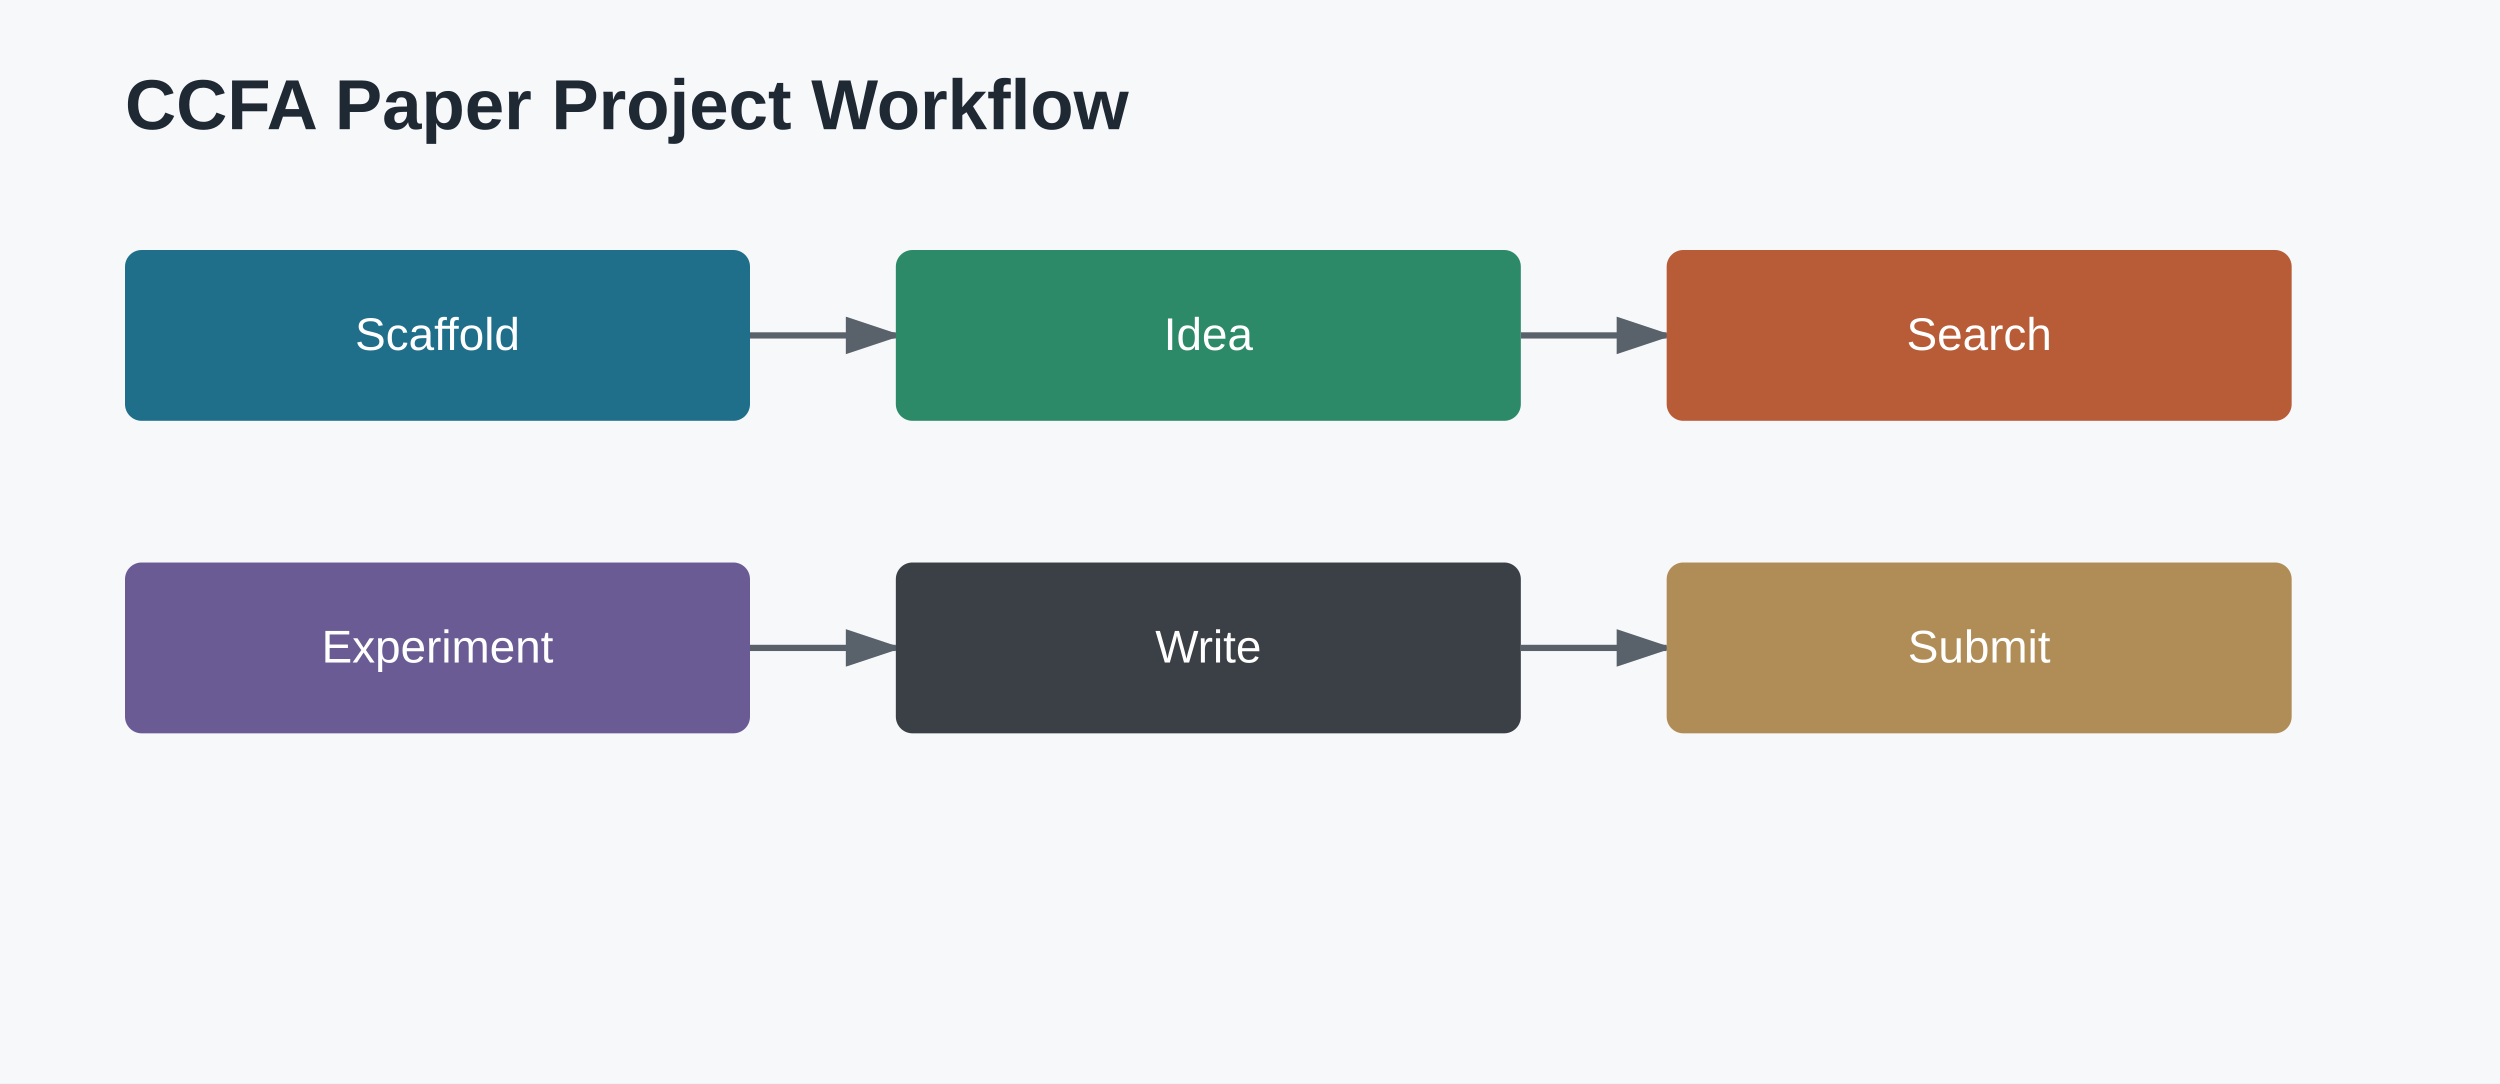
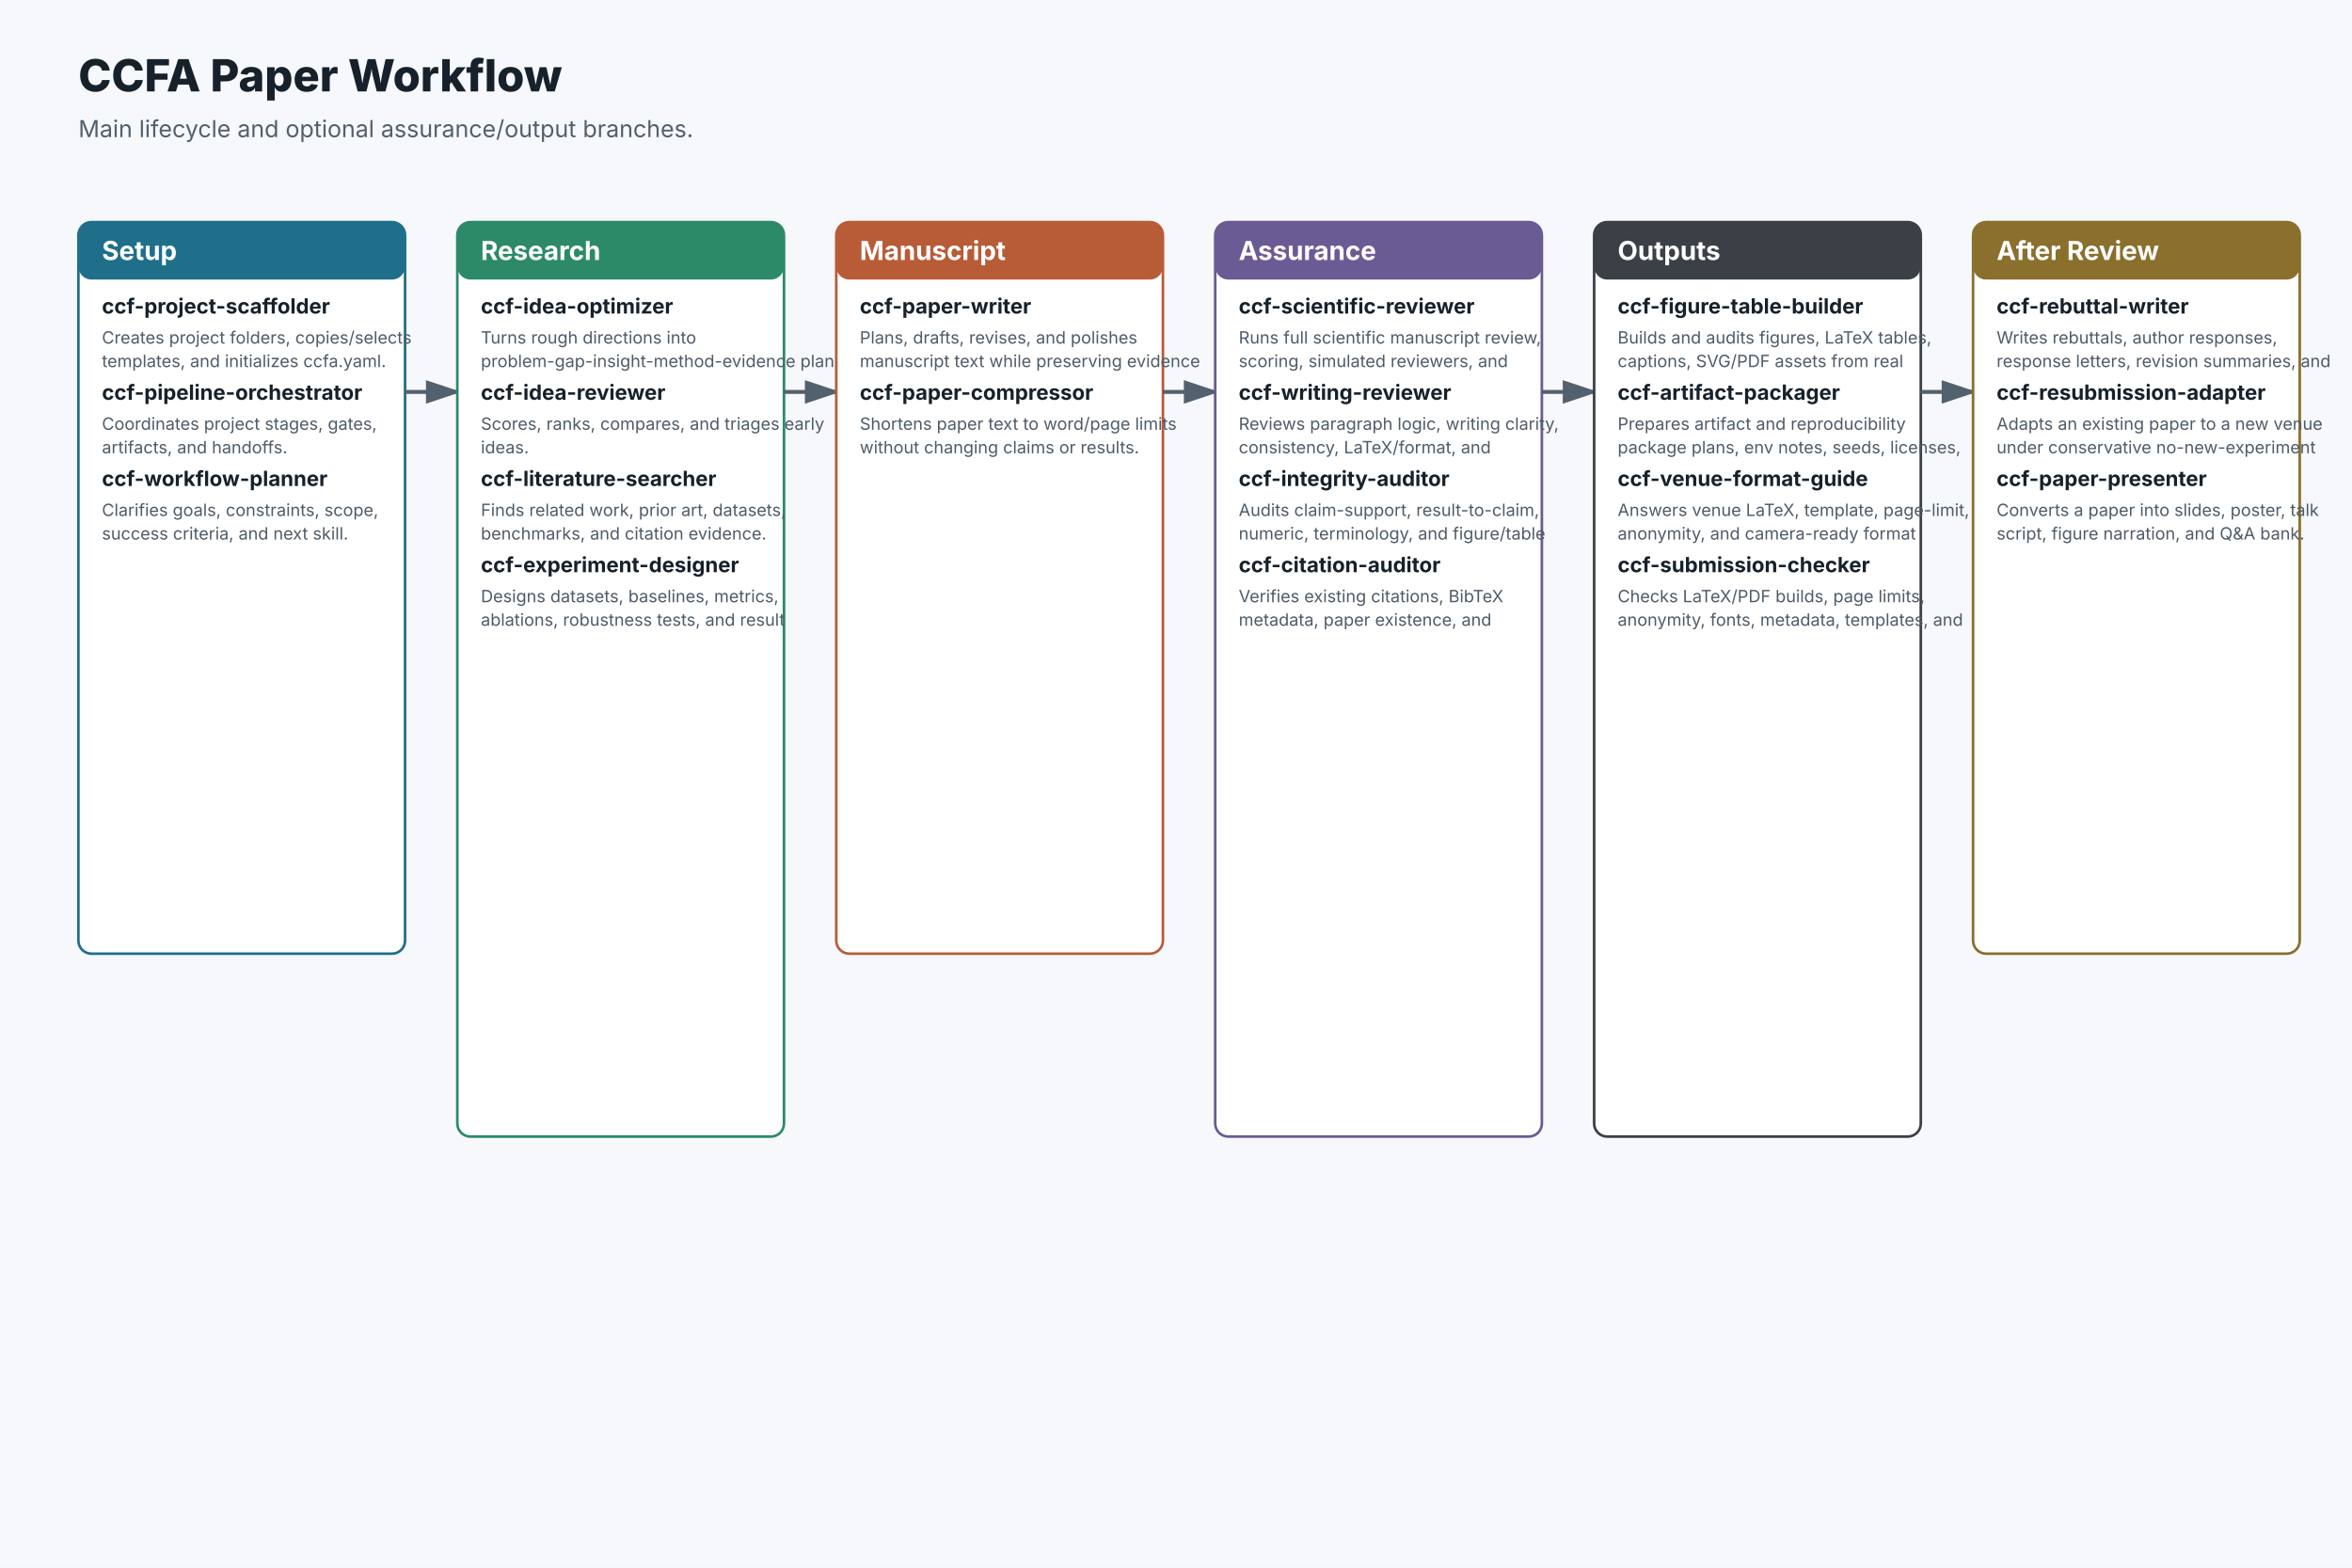
- <svg xmlns="http://www.w3.org/2000/svg" width="1200" height="520" viewBox="0 0 1200 520">
+ <svg xmlns="http://www.w3.org/2000/svg" width="1800" height="1200" viewBox="0 0 1800 1200">
+   <rect width="1800" height="1200" fill="#f6f8fb" />
+   <text x="60" y="70" font-family="Inter, Arial, sans-serif" font-size="34" font-weight="800" fill="#17212b" text-anchor="start">CCFA Paper Workflow</text>
+   <text x="60" y="105" font-family="Inter, Arial, sans-serif" font-size="18" font-weight="400" fill="#52606d" text-anchor="start">Main lifecycle and optional assurance/output branches.</text>
  <defs>
    <marker id="arrow" markerWidth="10" markerHeight="10" refX="8" refY="3" orient="auto">
-       <path d="M0,0 L0,6 L9,3 z" fill="#59616b" />
+       <path d="M0,0 L0,6 L9,3 z" fill="#53606d" />
    </marker>
  </defs>
-   <rect width="1200" height="520" fill="#f7f8fa" />
-   <text x="60" y="62" font-family="Arial, sans-serif" font-size="34" font-weight="700" fill="#1f2933">CCFA Paper Project Workflow</text>
-   <rect x="60" y="120" width="300" height="82" rx="8" fill="#1F6F8B" />
-   <text x="210" y="168" text-anchor="middle" font-family="Arial, sans-serif" font-size="22" fill="#ffffff">Scaffold</text>
-   <line x1="360" y1="161" x2="430" y2="161" stroke="#59616b" stroke-width="3" marker-end="url(#arrow)" />
-   <rect x="430" y="120" width="300" height="82" rx="8" fill="#2D8A68" />
-   <text x="580" y="168" text-anchor="middle" font-family="Arial, sans-serif" font-size="22" fill="#ffffff">Idea</text>
-   <line x1="730" y1="161" x2="800" y2="161" stroke="#59616b" stroke-width="3" marker-end="url(#arrow)" />
-   <rect x="800" y="120" width="300" height="82" rx="8" fill="#B85C38" />
-   <text x="950" y="168" text-anchor="middle" font-family="Arial, sans-serif" font-size="22" fill="#ffffff">Search</text>
-   <rect x="60" y="270" width="300" height="82" rx="8" fill="#6B5B95" />
-   <text x="210" y="318" text-anchor="middle" font-family="Arial, sans-serif" font-size="22" fill="#ffffff">Experiment</text>
-   <line x1="360" y1="311" x2="430" y2="311" stroke="#59616b" stroke-width="3" marker-end="url(#arrow)" />
-   <rect x="430" y="270" width="300" height="82" rx="8" fill="#3B3F46" />
-   <text x="580" y="318" text-anchor="middle" font-family="Arial, sans-serif" font-size="22" fill="#ffffff">Write</text>
-   <line x1="730" y1="311" x2="800" y2="311" stroke="#59616b" stroke-width="3" marker-end="url(#arrow)" />
-   <rect x="800" y="270" width="300" height="82" rx="8" fill="#B08D57" />
-   <text x="950" y="318" text-anchor="middle" font-family="Arial, sans-serif" font-size="22" fill="#ffffff">Submit</text>
+   <rect x="60" y="170" width="250" height="560" rx="10" fill="#ffffff" stroke="#1F6F8B" stroke-width="2" />
+   <rect x="60" y="170" width="250" height="44" rx="10" fill="#1F6F8B" />
+   <text x="78" y="199" font-family="Inter, Arial, sans-serif" font-size="20" font-weight="700" fill="#ffffff" text-anchor="start">Setup</text>
+   <text x="78" y="240" font-family="Inter, Arial, sans-serif" font-size="16" font-weight="700" fill="#17212b" text-anchor="start">ccf-project-scaffolder</text>
+   <text x="78" y="263" font-family="Inter, Arial, sans-serif" font-size="13" font-weight="400" fill="#4e5b68" text-anchor="start">Creates project folders, copies/selects</text>
+   <text x="78" y="281" font-family="Inter, Arial, sans-serif" font-size="13" font-weight="400" fill="#4e5b68" text-anchor="start">templates, and initializes ccfa.yaml.</text>
+   <text x="78" y="306" font-family="Inter, Arial, sans-serif" font-size="16" font-weight="700" fill="#17212b" text-anchor="start">ccf-pipeline-orchestrator</text>
+   <text x="78" y="329" font-family="Inter, Arial, sans-serif" font-size="13" font-weight="400" fill="#4e5b68" text-anchor="start">Coordinates project stages, gates,</text>
+   <text x="78" y="347" font-family="Inter, Arial, sans-serif" font-size="13" font-weight="400" fill="#4e5b68" text-anchor="start">artifacts, and handoffs.</text>
+   <text x="78" y="372" font-family="Inter, Arial, sans-serif" font-size="16" font-weight="700" fill="#17212b" text-anchor="start">ccf-workflow-planner</text>
+   <text x="78" y="395" font-family="Inter, Arial, sans-serif" font-size="13" font-weight="400" fill="#4e5b68" text-anchor="start">Clarifies goals, constraints, scope,</text>
+   <text x="78" y="413" font-family="Inter, Arial, sans-serif" font-size="13" font-weight="400" fill="#4e5b68" text-anchor="start">success criteria, and next skill.</text>
+   <line x1="310" y1="300" x2="350" y2="300" stroke="#53606d" stroke-width="3" marker-end="url(#arrow)" />
+   <rect x="350" y="170" width="250" height="700" rx="10" fill="#ffffff" stroke="#2D8A68" stroke-width="2" />
+   <rect x="350" y="170" width="250" height="44" rx="10" fill="#2D8A68" />
+   <text x="368" y="199" font-family="Inter, Arial, sans-serif" font-size="20" font-weight="700" fill="#ffffff" text-anchor="start">Research</text>
+   <text x="368" y="240" font-family="Inter, Arial, sans-serif" font-size="16" font-weight="700" fill="#17212b" text-anchor="start">ccf-idea-optimizer</text>
+   <text x="368" y="263" font-family="Inter, Arial, sans-serif" font-size="13" font-weight="400" fill="#4e5b68" text-anchor="start">Turns rough directions into</text>
+   <text x="368" y="281" font-family="Inter, Arial, sans-serif" font-size="13" font-weight="400" fill="#4e5b68" text-anchor="start">problem-gap-insight-method-evidence plans.</text>
+   <text x="368" y="306" font-family="Inter, Arial, sans-serif" font-size="16" font-weight="700" fill="#17212b" text-anchor="start">ccf-idea-reviewer</text>
+   <text x="368" y="329" font-family="Inter, Arial, sans-serif" font-size="13" font-weight="400" fill="#4e5b68" text-anchor="start">Scores, ranks, compares, and triages early</text>
+   <text x="368" y="347" font-family="Inter, Arial, sans-serif" font-size="13" font-weight="400" fill="#4e5b68" text-anchor="start">ideas.</text>
+   <text x="368" y="372" font-family="Inter, Arial, sans-serif" font-size="16" font-weight="700" fill="#17212b" text-anchor="start">ccf-literature-searcher</text>
+   <text x="368" y="395" font-family="Inter, Arial, sans-serif" font-size="13" font-weight="400" fill="#4e5b68" text-anchor="start">Finds related work, prior art, datasets,</text>
+   <text x="368" y="413" font-family="Inter, Arial, sans-serif" font-size="13" font-weight="400" fill="#4e5b68" text-anchor="start">benchmarks, and citation evidence.</text>
+   <text x="368" y="438" font-family="Inter, Arial, sans-serif" font-size="16" font-weight="700" fill="#17212b" text-anchor="start">ccf-experiment-designer</text>
+   <text x="368" y="461" font-family="Inter, Arial, sans-serif" font-size="13" font-weight="400" fill="#4e5b68" text-anchor="start">Designs datasets, baselines, metrics,</text>
+   <text x="368" y="479" font-family="Inter, Arial, sans-serif" font-size="13" font-weight="400" fill="#4e5b68" text-anchor="start">ablations, robustness tests, and result</text>
+   <line x1="600" y1="300" x2="640" y2="300" stroke="#53606d" stroke-width="3" marker-end="url(#arrow)" />
+   <rect x="640" y="170" width="250" height="560" rx="10" fill="#ffffff" stroke="#B85C38" stroke-width="2" />
+   <rect x="640" y="170" width="250" height="44" rx="10" fill="#B85C38" />
+   <text x="658" y="199" font-family="Inter, Arial, sans-serif" font-size="20" font-weight="700" fill="#ffffff" text-anchor="start">Manuscript</text>
+   <text x="658" y="240" font-family="Inter, Arial, sans-serif" font-size="16" font-weight="700" fill="#17212b" text-anchor="start">ccf-paper-writer</text>
+   <text x="658" y="263" font-family="Inter, Arial, sans-serif" font-size="13" font-weight="400" fill="#4e5b68" text-anchor="start">Plans, drafts, revises, and polishes</text>
+   <text x="658" y="281" font-family="Inter, Arial, sans-serif" font-size="13" font-weight="400" fill="#4e5b68" text-anchor="start">manuscript text while preserving evidence</text>
+   <text x="658" y="306" font-family="Inter, Arial, sans-serif" font-size="16" font-weight="700" fill="#17212b" text-anchor="start">ccf-paper-compressor</text>
+   <text x="658" y="329" font-family="Inter, Arial, sans-serif" font-size="13" font-weight="400" fill="#4e5b68" text-anchor="start">Shortens paper text to word/page limits</text>
+   <text x="658" y="347" font-family="Inter, Arial, sans-serif" font-size="13" font-weight="400" fill="#4e5b68" text-anchor="start">without changing claims or results.</text>
+   <line x1="890" y1="300" x2="930" y2="300" stroke="#53606d" stroke-width="3" marker-end="url(#arrow)" />
+   <rect x="930" y="170" width="250" height="700" rx="10" fill="#ffffff" stroke="#6B5B95" stroke-width="2" />
+   <rect x="930" y="170" width="250" height="44" rx="10" fill="#6B5B95" />
+   <text x="948" y="199" font-family="Inter, Arial, sans-serif" font-size="20" font-weight="700" fill="#ffffff" text-anchor="start">Assurance</text>
+   <text x="948" y="240" font-family="Inter, Arial, sans-serif" font-size="16" font-weight="700" fill="#17212b" text-anchor="start">ccf-scientific-reviewer</text>
+   <text x="948" y="263" font-family="Inter, Arial, sans-serif" font-size="13" font-weight="400" fill="#4e5b68" text-anchor="start">Runs full scientific manuscript review,</text>
+   <text x="948" y="281" font-family="Inter, Arial, sans-serif" font-size="13" font-weight="400" fill="#4e5b68" text-anchor="start">scoring, simulated reviewers, and</text>
+   <text x="948" y="306" font-family="Inter, Arial, sans-serif" font-size="16" font-weight="700" fill="#17212b" text-anchor="start">ccf-writing-reviewer</text>
+   <text x="948" y="329" font-family="Inter, Arial, sans-serif" font-size="13" font-weight="400" fill="#4e5b68" text-anchor="start">Reviews paragraph logic, writing clarity,</text>
+   <text x="948" y="347" font-family="Inter, Arial, sans-serif" font-size="13" font-weight="400" fill="#4e5b68" text-anchor="start">consistency, LaTeX/format, and</text>
+   <text x="948" y="372" font-family="Inter, Arial, sans-serif" font-size="16" font-weight="700" fill="#17212b" text-anchor="start">ccf-integrity-auditor</text>
+   <text x="948" y="395" font-family="Inter, Arial, sans-serif" font-size="13" font-weight="400" fill="#4e5b68" text-anchor="start">Audits claim-support, result-to-claim,</text>
+   <text x="948" y="413" font-family="Inter, Arial, sans-serif" font-size="13" font-weight="400" fill="#4e5b68" text-anchor="start">numeric, terminology, and figure/table</text>
+   <text x="948" y="438" font-family="Inter, Arial, sans-serif" font-size="16" font-weight="700" fill="#17212b" text-anchor="start">ccf-citation-auditor</text>
+   <text x="948" y="461" font-family="Inter, Arial, sans-serif" font-size="13" font-weight="400" fill="#4e5b68" text-anchor="start">Verifies existing citations, BibTeX</text>
+   <text x="948" y="479" font-family="Inter, Arial, sans-serif" font-size="13" font-weight="400" fill="#4e5b68" text-anchor="start">metadata, paper existence, and</text>
+   <line x1="1180" y1="300" x2="1220" y2="300" stroke="#53606d" stroke-width="3" marker-end="url(#arrow)" />
+   <rect x="1220" y="170" width="250" height="700" rx="10" fill="#ffffff" stroke="#3B3F46" stroke-width="2" />
+   <rect x="1220" y="170" width="250" height="44" rx="10" fill="#3B3F46" />
+   <text x="1238" y="199" font-family="Inter, Arial, sans-serif" font-size="20" font-weight="700" fill="#ffffff" text-anchor="start">Outputs</text>
+   <text x="1238" y="240" font-family="Inter, Arial, sans-serif" font-size="16" font-weight="700" fill="#17212b" text-anchor="start">ccf-figure-table-builder</text>
+   <text x="1238" y="263" font-family="Inter, Arial, sans-serif" font-size="13" font-weight="400" fill="#4e5b68" text-anchor="start">Builds and audits figures, LaTeX tables,</text>
+   <text x="1238" y="281" font-family="Inter, Arial, sans-serif" font-size="13" font-weight="400" fill="#4e5b68" text-anchor="start">captions, SVG/PDF assets from real</text>
+   <text x="1238" y="306" font-family="Inter, Arial, sans-serif" font-size="16" font-weight="700" fill="#17212b" text-anchor="start">ccf-artifact-packager</text>
+   <text x="1238" y="329" font-family="Inter, Arial, sans-serif" font-size="13" font-weight="400" fill="#4e5b68" text-anchor="start">Prepares artifact and reproducibility</text>
+   <text x="1238" y="347" font-family="Inter, Arial, sans-serif" font-size="13" font-weight="400" fill="#4e5b68" text-anchor="start">package plans, env notes, seeds, licenses,</text>
+   <text x="1238" y="372" font-family="Inter, Arial, sans-serif" font-size="16" font-weight="700" fill="#17212b" text-anchor="start">ccf-venue-format-guide</text>
+   <text x="1238" y="395" font-family="Inter, Arial, sans-serif" font-size="13" font-weight="400" fill="#4e5b68" text-anchor="start">Answers venue LaTeX, template, page-limit,</text>
+   <text x="1238" y="413" font-family="Inter, Arial, sans-serif" font-size="13" font-weight="400" fill="#4e5b68" text-anchor="start">anonymity, and camera-ready format</text>
+   <text x="1238" y="438" font-family="Inter, Arial, sans-serif" font-size="16" font-weight="700" fill="#17212b" text-anchor="start">ccf-submission-checker</text>
+   <text x="1238" y="461" font-family="Inter, Arial, sans-serif" font-size="13" font-weight="400" fill="#4e5b68" text-anchor="start">Checks LaTeX/PDF builds, page limits,</text>
+   <text x="1238" y="479" font-family="Inter, Arial, sans-serif" font-size="13" font-weight="400" fill="#4e5b68" text-anchor="start">anonymity, fonts, metadata, templates, and</text>
+   <line x1="1470" y1="300" x2="1510" y2="300" stroke="#53606d" stroke-width="3" marker-end="url(#arrow)" />
+   <rect x="1510" y="170" width="250" height="560" rx="10" fill="#ffffff" stroke="#8A6F2D" stroke-width="2" />
+   <rect x="1510" y="170" width="250" height="44" rx="10" fill="#8A6F2D" />
+   <text x="1528" y="199" font-family="Inter, Arial, sans-serif" font-size="20" font-weight="700" fill="#ffffff" text-anchor="start">After Review</text>
+   <text x="1528" y="240" font-family="Inter, Arial, sans-serif" font-size="16" font-weight="700" fill="#17212b" text-anchor="start">ccf-rebuttal-writer</text>
+   <text x="1528" y="263" font-family="Inter, Arial, sans-serif" font-size="13" font-weight="400" fill="#4e5b68" text-anchor="start">Writes rebuttals, author responses,</text>
+   <text x="1528" y="281" font-family="Inter, Arial, sans-serif" font-size="13" font-weight="400" fill="#4e5b68" text-anchor="start">response letters, revision summaries, and</text>
+   <text x="1528" y="306" font-family="Inter, Arial, sans-serif" font-size="16" font-weight="700" fill="#17212b" text-anchor="start">ccf-resubmission-adapter</text>
+   <text x="1528" y="329" font-family="Inter, Arial, sans-serif" font-size="13" font-weight="400" fill="#4e5b68" text-anchor="start">Adapts an existing paper to a new venue</text>
+   <text x="1528" y="347" font-family="Inter, Arial, sans-serif" font-size="13" font-weight="400" fill="#4e5b68" text-anchor="start">under conservative no-new-experiment</text>
+   <text x="1528" y="372" font-family="Inter, Arial, sans-serif" font-size="16" font-weight="700" fill="#17212b" text-anchor="start">ccf-paper-presenter</text>
+   <text x="1528" y="395" font-family="Inter, Arial, sans-serif" font-size="13" font-weight="400" fill="#4e5b68" text-anchor="start">Converts a paper into slides, poster, talk</text>
+   <text x="1528" y="413" font-family="Inter, Arial, sans-serif" font-size="13" font-weight="400" fill="#4e5b68" text-anchor="start">script, figure narration, and Q&amp;A bank.</text>
</svg>
